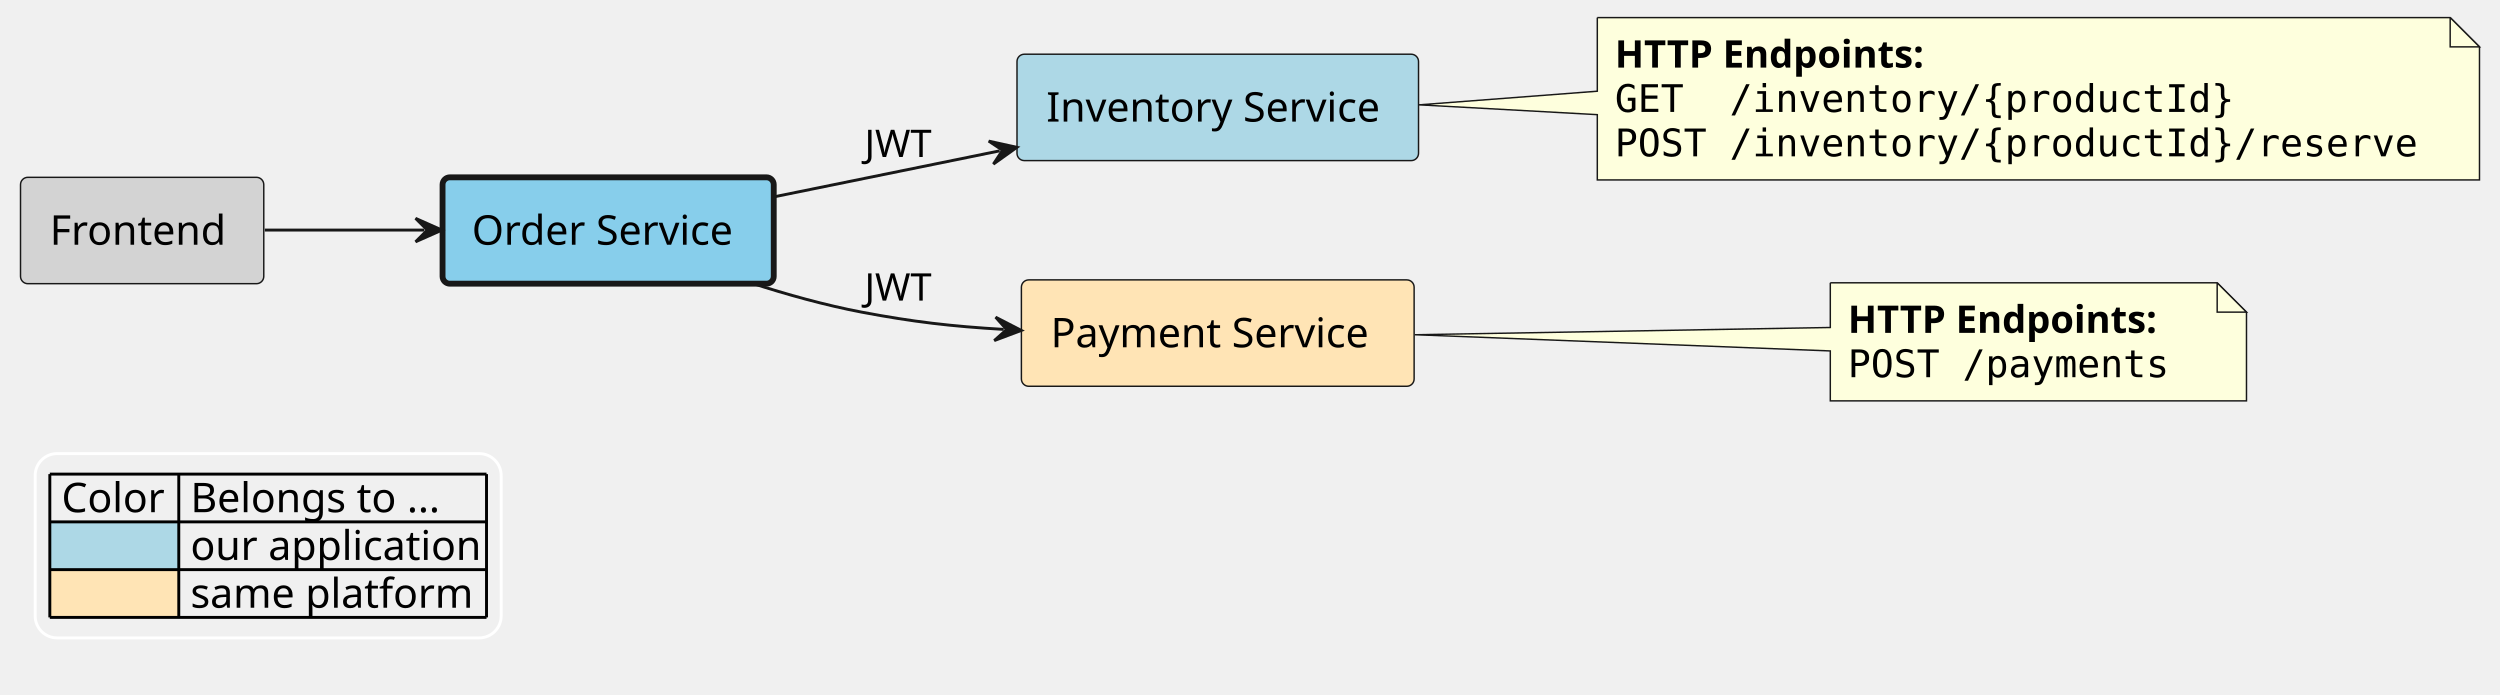
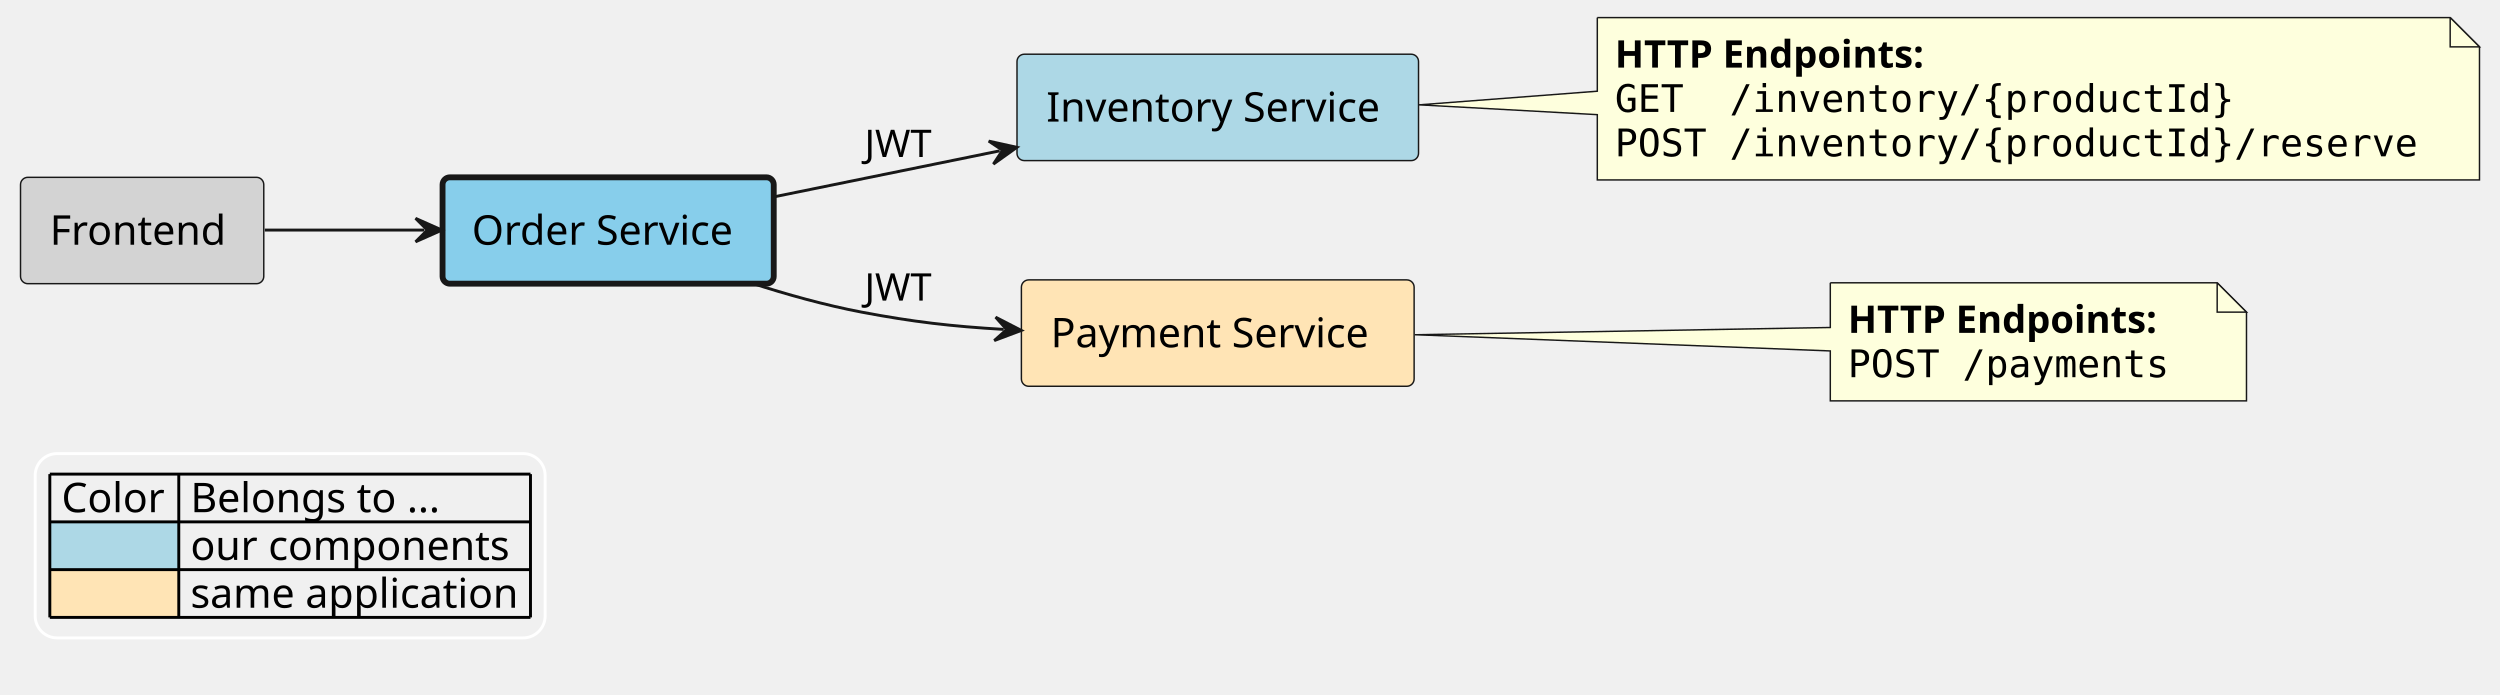
<svg xmlns="http://www.w3.org/2000/svg" contentStyleType="text/css" height="474px" preserveAspectRatio="none" style="width:1706px;height:474px;background:#FFFFFF;" version="1.1" viewBox="0 0 1706 474" width="1706px" zoomAndPan="magnify">
  <defs />
  <g>
    <g id="elem_platform__application__frontend">
      <rect fill="#D3D3D3" height="72.594" rx="5" ry="5" style="stroke:#181818;stroke-width:1.0;" width="166" x="14" y="121" />
      <text fill="#000000" font-family="sans-serif" font-size="28" lengthAdjust="spacing" textLength="126" x="34" y="166.99">Frontend</text>
    </g>
    <g id="elem_platform__application__order_service">
      <rect fill="#87CEEB" height="72.594" rx="5" ry="5" style="stroke:#181818;stroke-width:4.0;" width="226" x="302" y="121" />
      <text fill="#000000" font-family="sans-serif" font-size="28" lengthAdjust="spacing" textLength="186" x="322" y="166.99">Order Service</text>
    </g>
    <g id="elem_platform__application__inventory_service">
      <rect fill="#ADD8E6" height="72.594" rx="5" ry="5" style="stroke:#181818;stroke-width:1.0;" width="274" x="694" y="37" />
      <text fill="#000000" font-family="sans-serif" font-size="28" lengthAdjust="spacing" textLength="234" x="714" y="82.99">Inventory Service</text>
    </g>
    <g id="elem_GMN5">
      <path d="M1090,12 L1090,62.24 L968.3,71.54 L1090,78.24 L1090,122.797 A0,0 0 0 0 1090,122.797 L1692,122.797 A0,0 0 0 0 1692,122.797 L1692,32 L1672,12 L1090,12 A0,0 0 0 0 1090,12 " fill="#FEFFDD" style="stroke:#181818;stroke-width:1.0;" />
      <path d="M1672,12 L1672,32 L1692,32 L1672,12 " fill="#FEFFDD" style="stroke:#181818;stroke-width:1.0;" />
      <text fill="#000000" font-family="sans-serif" font-size="26" font-weight="bold" lengthAdjust="spacing" textLength="242" x="1102" y="46.134">HTTP Endpoints:</text>
      <text fill="#000000" font-family="monospace" font-size="26" lengthAdjust="spacing" textLength="432" x="1102" y="76.399">GET  /inventory/{productId}</text>
      <text fill="#000000" font-family="monospace" font-size="26" lengthAdjust="spacing" textLength="560" x="1102" y="106.665">POST /inventory/{productId}/reserve</text>
    </g>
    <g id="elem_platform__payment_service">
      <rect fill="#FFE4B5" height="72.594" rx="5" ry="5" style="stroke:#181818;stroke-width:1.0;" width="268" x="697" y="191" />
      <text fill="#000000" font-family="sans-serif" font-size="28" lengthAdjust="spacing" textLength="228" x="717" y="236.99">Payment Service</text>
    </g>
    <g id="elem_GMN9">
      <path d="M1249,193 L1249,223.48 L965.46,228.42 L1249,239.48 L1249,273.531 A0,0 0 0 0 1249,273.531 L1533,273.531 A0,0 0 0 0 1533,273.531 L1533,213 L1513,193 L1249,193 A0,0 0 0 0 1249,193 " fill="#FEFFDD" style="stroke:#181818;stroke-width:1.0;" />
      <path d="M1513,193 L1513,213 L1533,213 L1513,193 " fill="#FEFFDD" style="stroke:#181818;stroke-width:1.0;" />
      <text fill="#000000" font-family="sans-serif" font-size="26" font-weight="bold" lengthAdjust="spacing" textLength="242" x="1261" y="227.134">HTTP Endpoints:</text>
      <text fill="#000000" font-family="monospace" font-size="26" lengthAdjust="spacing" textLength="224" x="1261" y="257.399">POST /payments</text>
    </g>
    <g id="link_platform__application__frontend_platform__application__order_service">
      <path d="M180.68,157 C217.56,157 249.72,157 289.58,157 " fill="none" id="platform__application__frontend-to-platform__application__order_service" style="stroke:#181818;stroke-width:2.0;" />
      <polygon fill="#181818" points="301.58,157,283.58,149,291.58,157,283.58,165,301.58,157" style="stroke:#181818;stroke-width:2.0;" />
    </g>
    <g id="link_platform__application__order_service_platform__application__inventory_service">
      <path d="M528.5,134.26 C579.5,123.88 628.602,113.856 682.182,102.936 " fill="none" id="platform__application__order_service-to-platform__application__inventory_service" style="stroke:#181818;stroke-width:2.0;" />
      <polygon fill="#181818" points="693.94,100.54,674.705,96.296,684.141,102.537,677.9,111.974,693.94,100.54" style="stroke:#181818;stroke-width:2.0;" />
      <text fill="#000000" font-family="sans-serif" font-size="26" lengthAdjust="spacing" textLength="42" x="590" y="107.134">JWT</text>
    </g>
    <g id="link_platform__application__order_service_platform__payment_service">
      <path d="M512.62,193.12 C536.9,200.96 563.14,208.28 588,213 C623,219.64 649.34,222.7 684.94,224.78 " fill="none" id="platform__application__order_service-to-platform__payment_service" style="stroke:#181818;stroke-width:2.0;" />
      <polygon fill="#181818" points="696.92,225.48,679.417,216.444,686.937,224.897,678.484,232.417,696.92,225.48" style="stroke:#181818;stroke-width:2.0;" />
      <text fill="#000000" font-family="sans-serif" font-size="26" lengthAdjust="spacing" textLength="42" x="590" y="205.134">JWT</text>
    </g>
-     <rect fill="none" height="125.781" id="_legend" rx="15" ry="15" style="stroke:#FFFFFF;stroke-width:2.0;" width="318" x="24" y="309.531" />
+     <rect fill="none" height="125.781" id="_legend" rx="15" ry="15" style="stroke:#FFFFFF;stroke-width:2.0;" width="348" x="24" y="309.531" />
    <text fill="#000000" font-family="sans-serif" font-size="28" lengthAdjust="spacing" textLength="72" x="42" y="349.522">Color</text>
    <text fill="#000000" font-family="sans-serif" font-size="28" lengthAdjust="spacing" textLength="182" x="130" y="349.522">Belongs to ...</text>
    <rect fill="#ADD8E6" height="32.594" style="stroke:none;stroke-width:2.0;" width="88" x="34" y="356.125" />
    <text fill="#000000" font-family="sans-serif" font-size="28" lengthAdjust="spacing" textLength="8" x="34" y="382.115"> </text>
-     <text fill="#000000" font-family="sans-serif" font-size="28" lengthAdjust="spacing" textLength="202" x="130" y="382.115">our application</text>
+     <text fill="#000000" font-family="sans-serif" font-size="28" lengthAdjust="spacing" textLength="230" x="130" y="382.115">our components</text>
    <rect fill="#FFE4B5" height="32.594" style="stroke:none;stroke-width:2.0;" width="88" x="34" y="388.719" />
    <text fill="#000000" font-family="sans-serif" font-size="28" lengthAdjust="spacing" textLength="8" x="34" y="414.709"> </text>
-     <text fill="#000000" font-family="sans-serif" font-size="28" lengthAdjust="spacing" textLength="196" x="130" y="414.709">same platform</text>
-     <line style="stroke:#000000;stroke-width:2.0;" x1="34" x2="332" y1="323.531" y2="323.531" />
-     <line style="stroke:#000000;stroke-width:2.0;" x1="34" x2="332" y1="356.125" y2="356.125" />
-     <line style="stroke:#000000;stroke-width:2.0;" x1="34" x2="332" y1="388.719" y2="388.719" />
-     <line style="stroke:#000000;stroke-width:2.0;" x1="34" x2="332" y1="421.312" y2="421.312" />
+     <text fill="#000000" font-family="sans-serif" font-size="28" lengthAdjust="spacing" textLength="232" x="130" y="414.709">same application</text>
+     <line style="stroke:#000000;stroke-width:2.0;" x1="34" x2="362" y1="323.531" y2="323.531" />
+     <line style="stroke:#000000;stroke-width:2.0;" x1="34" x2="362" y1="356.125" y2="356.125" />
+     <line style="stroke:#000000;stroke-width:2.0;" x1="34" x2="362" y1="388.719" y2="388.719" />
+     <line style="stroke:#000000;stroke-width:2.0;" x1="34" x2="362" y1="421.312" y2="421.312" />
    <line style="stroke:#000000;stroke-width:2.0;" x1="34" x2="34" y1="323.531" y2="421.312" />
    <line style="stroke:#000000;stroke-width:2.0;" x1="122" x2="122" y1="323.531" y2="421.312" />
-     <line style="stroke:#000000;stroke-width:2.0;" x1="332" x2="332" y1="323.531" y2="421.312" />
+     <line style="stroke:#000000;stroke-width:2.0;" x1="362" x2="362" y1="323.531" y2="421.312" />
  </g>
</svg>
